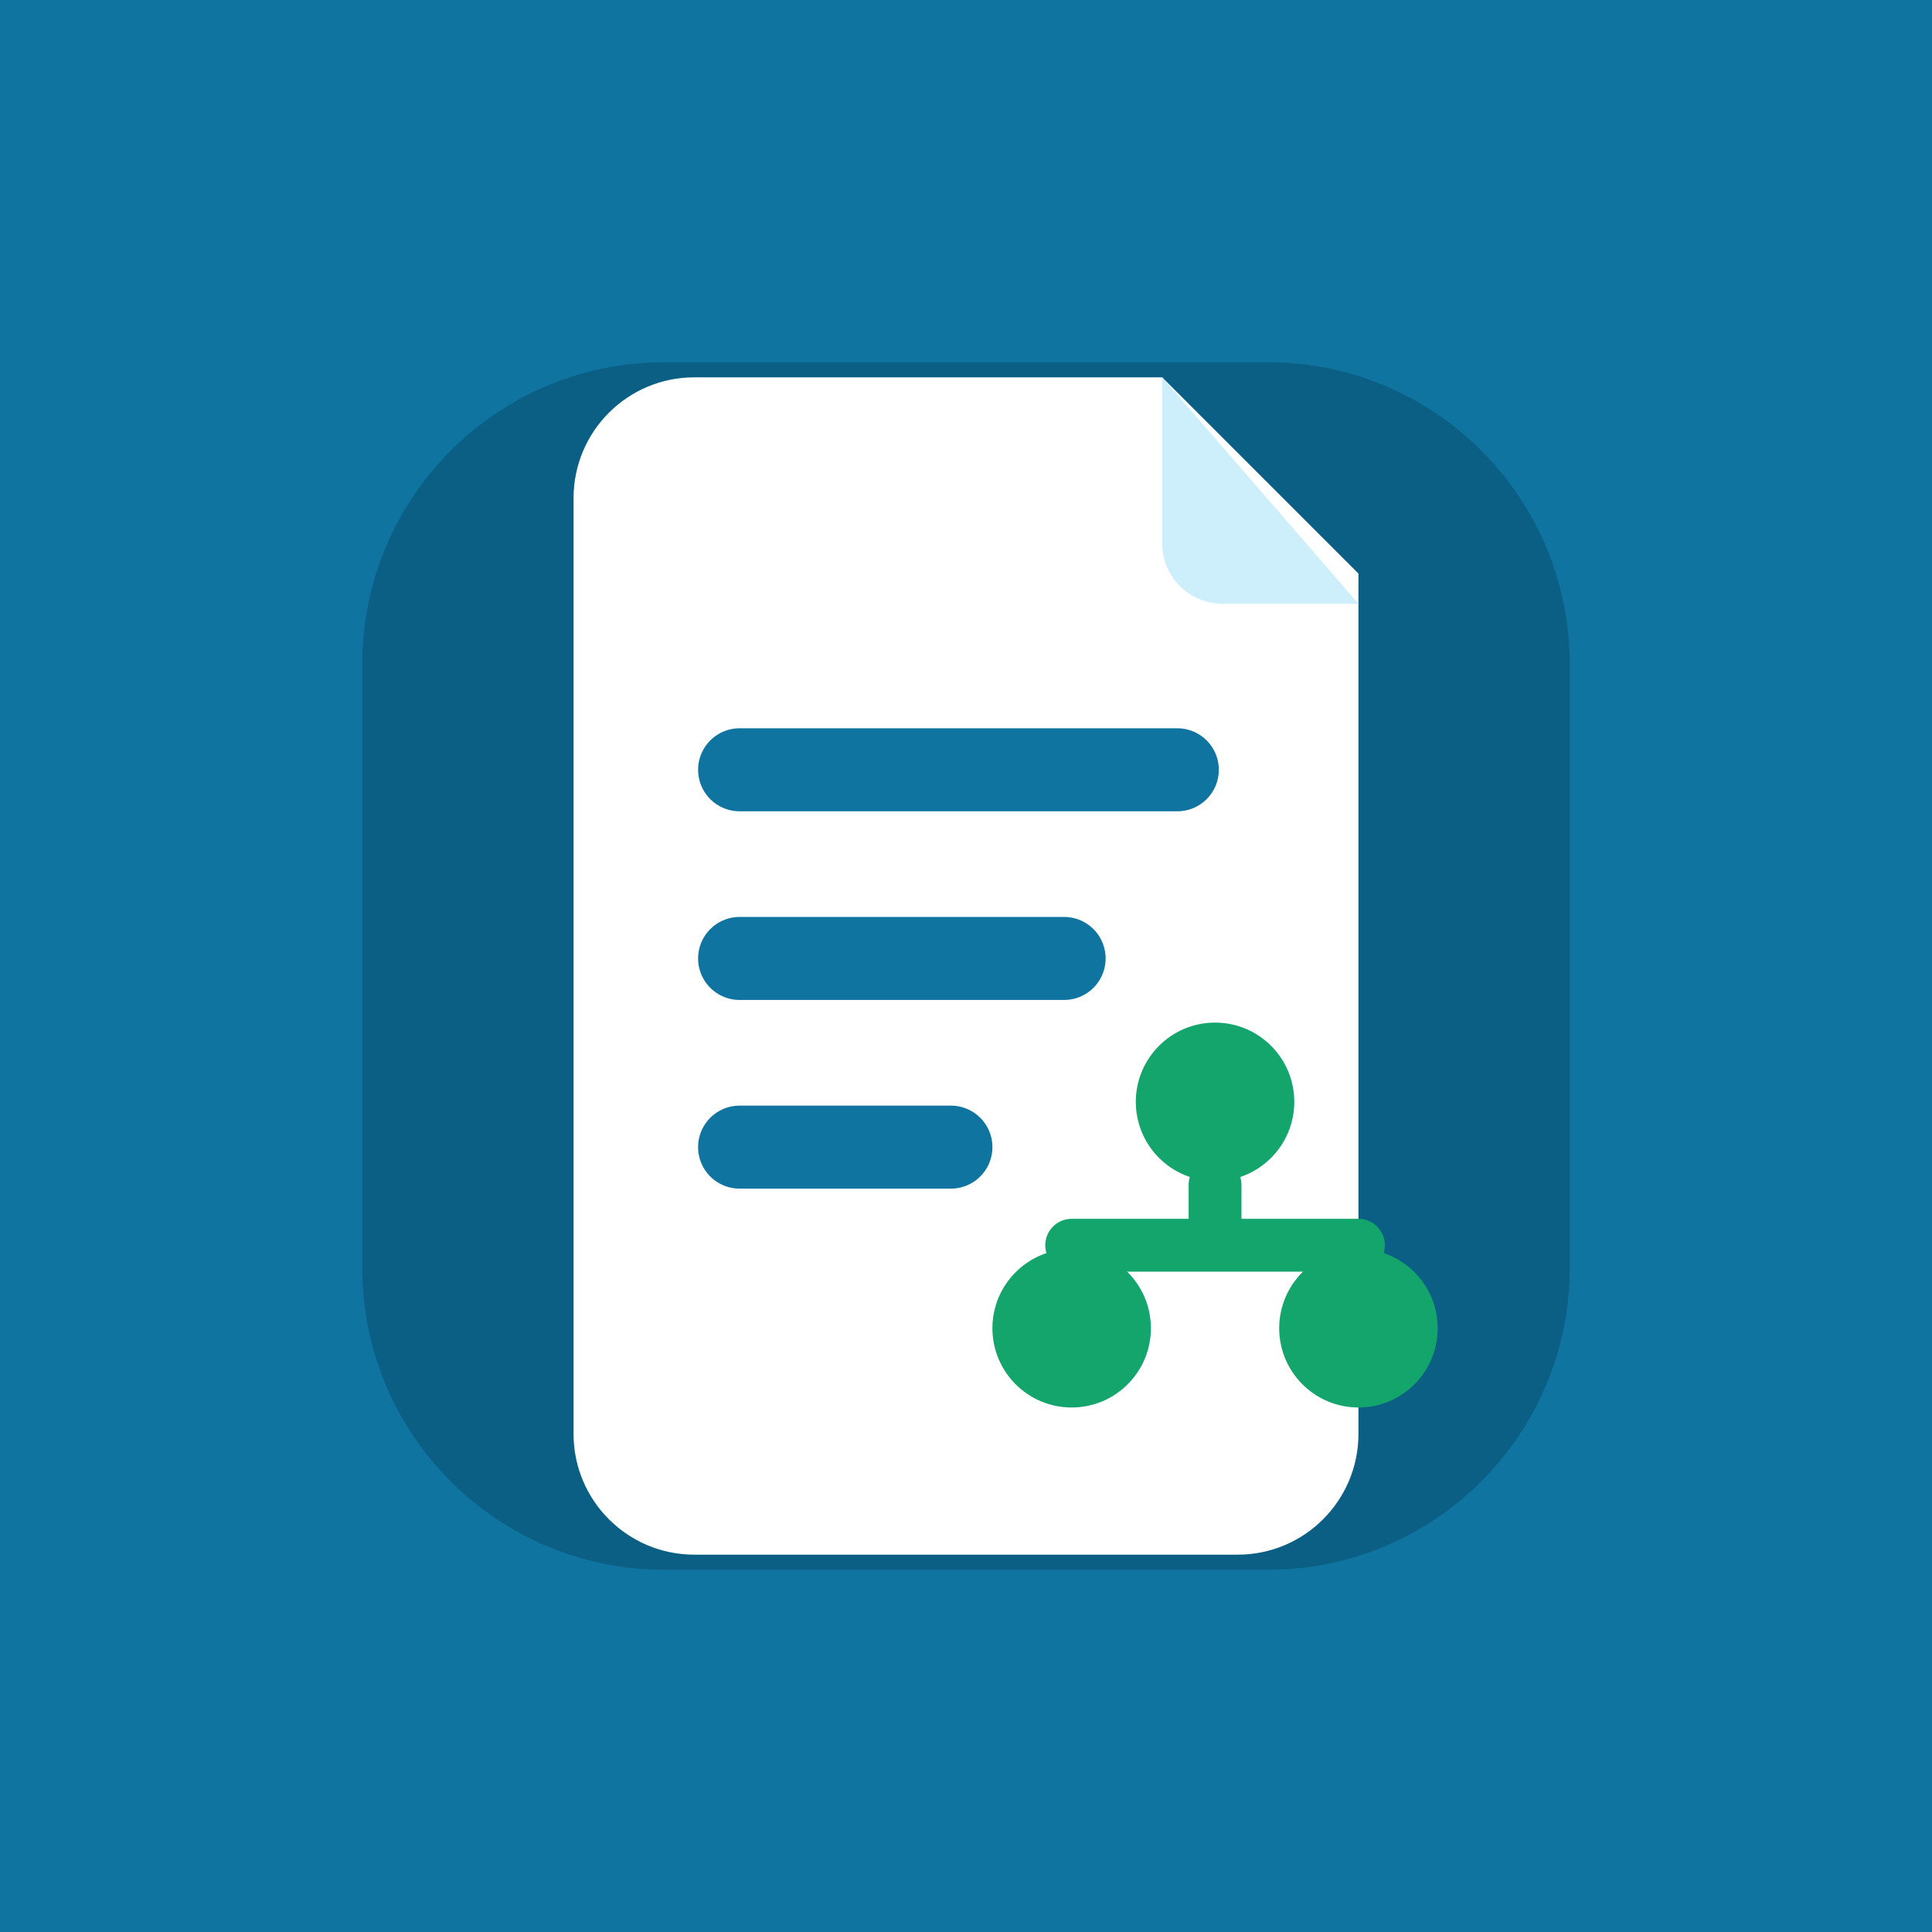
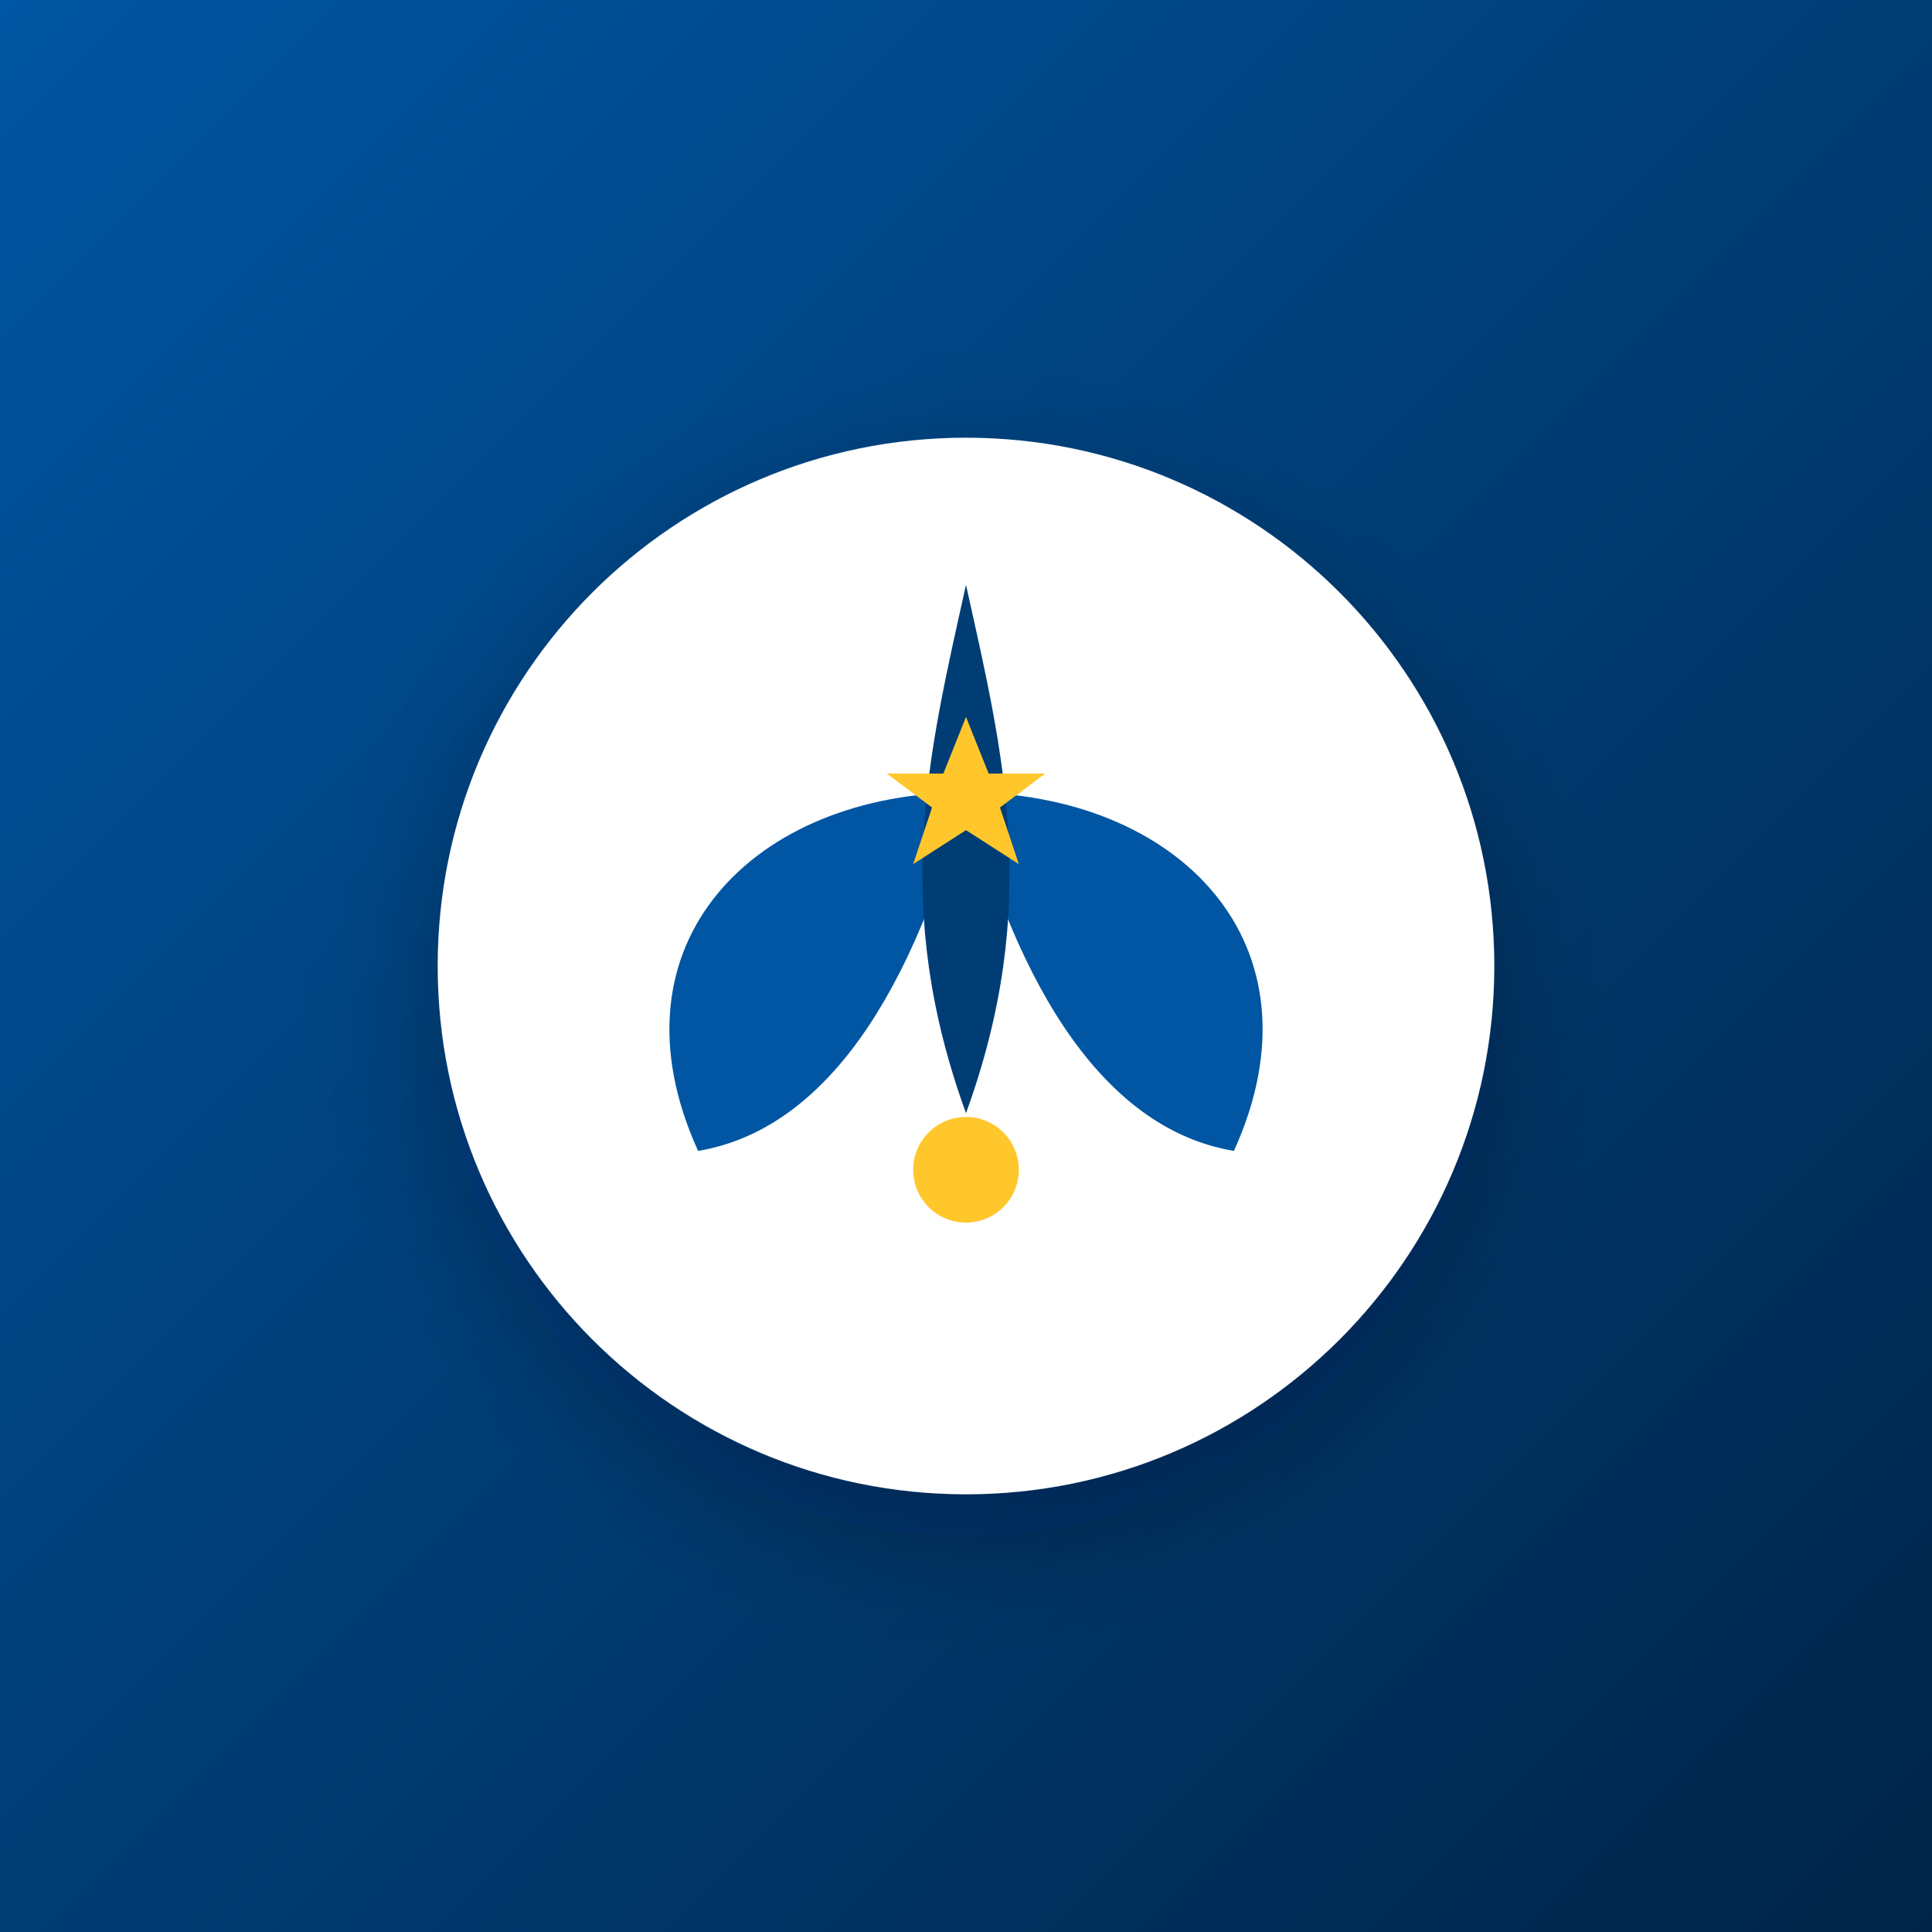
<svg xmlns="http://www.w3.org/2000/svg" width="512" height="512" viewBox="0 0 512 512" fill="none">
-   <rect width="512" height="512" fill="#0F749F" />
-   <rect x="96" y="96" width="320" height="320" rx="80" fill="#0B5F85" />
-   <path d="M152 132C152 114.327 166.327 100 184 100H308L360 152V380C360 397.673 345.673 412 328 412H184C166.327 412 152 397.673 152 380V132Z" fill="white" />
-   <path d="M308 100V144C308 152.837 315.163 160 324 160H360L308 100Z" fill="#CDEFFC" />
-   <path d="M196 204H312" stroke="#0F749F" stroke-width="22" stroke-linecap="round" />
-   <path d="M196 254H282" stroke="#0F749F" stroke-width="22" stroke-linecap="round" />
-   <path d="M196 304H252" stroke="#0F749F" stroke-width="22" stroke-linecap="round" />
-   <circle cx="322" cy="292" r="21" fill="#13A56B" />
-   <circle cx="284" cy="352" r="21" fill="#13A56B" />
-   <circle cx="360" cy="352" r="21" fill="#13A56B" />
-   <path d="M322 314V330M322 330H284M322 330H360" stroke="#13A56B" stroke-width="14" stroke-linecap="round" stroke-linejoin="round" />
+   <defs>
+     <linearGradient id="bcaGrad" x1="0%" y1="0%" x2="100%" y2="100%">
+       <stop offset="0%" stop-color="#0056A3" />
+       <stop offset="100%" stop-color="#002447" />
+     </linearGradient>
+     <filter id="shadow" x="-20%" y="-20%" width="140%" height="140%">
+       <feDropShadow dx="0" dy="12" stdDeviation="16" flood-color="#000b1a" flood-opacity="0.3" />
+     </filter>
+   </defs>
+   <rect width="512" height="512" fill="url(#bcaGrad)" />
+   <circle cx="256" cy="256" r="140" fill="white" filter="url(#shadow)" />
+   <g transform="translate(0, -10)">
+     <path d="M256 220 C200 220, 160 260, 185 315 C215 310, 240 280, 256 220 Z" fill="#0056A3" />
+     <path d="M256 220 C312 220, 352 260, 327 315 C297 310, 272 280, 256 220 Z" fill="#0056A3" />
+     <path d="M256 165 C266 210, 276 250, 256 305 C236 250, 246 210, 256 165 Z" fill="#003D75" />
+     <path d="M256 200 L262 215 L277 215 L265 224 L270 239 L256 230 L242 239 L247 224 L235 215 L250 215 Z" fill="#FFC72C" />
+     <circle cx="256" cy="320" r="14" fill="#FFC72C" />
+   </g>
</svg>
